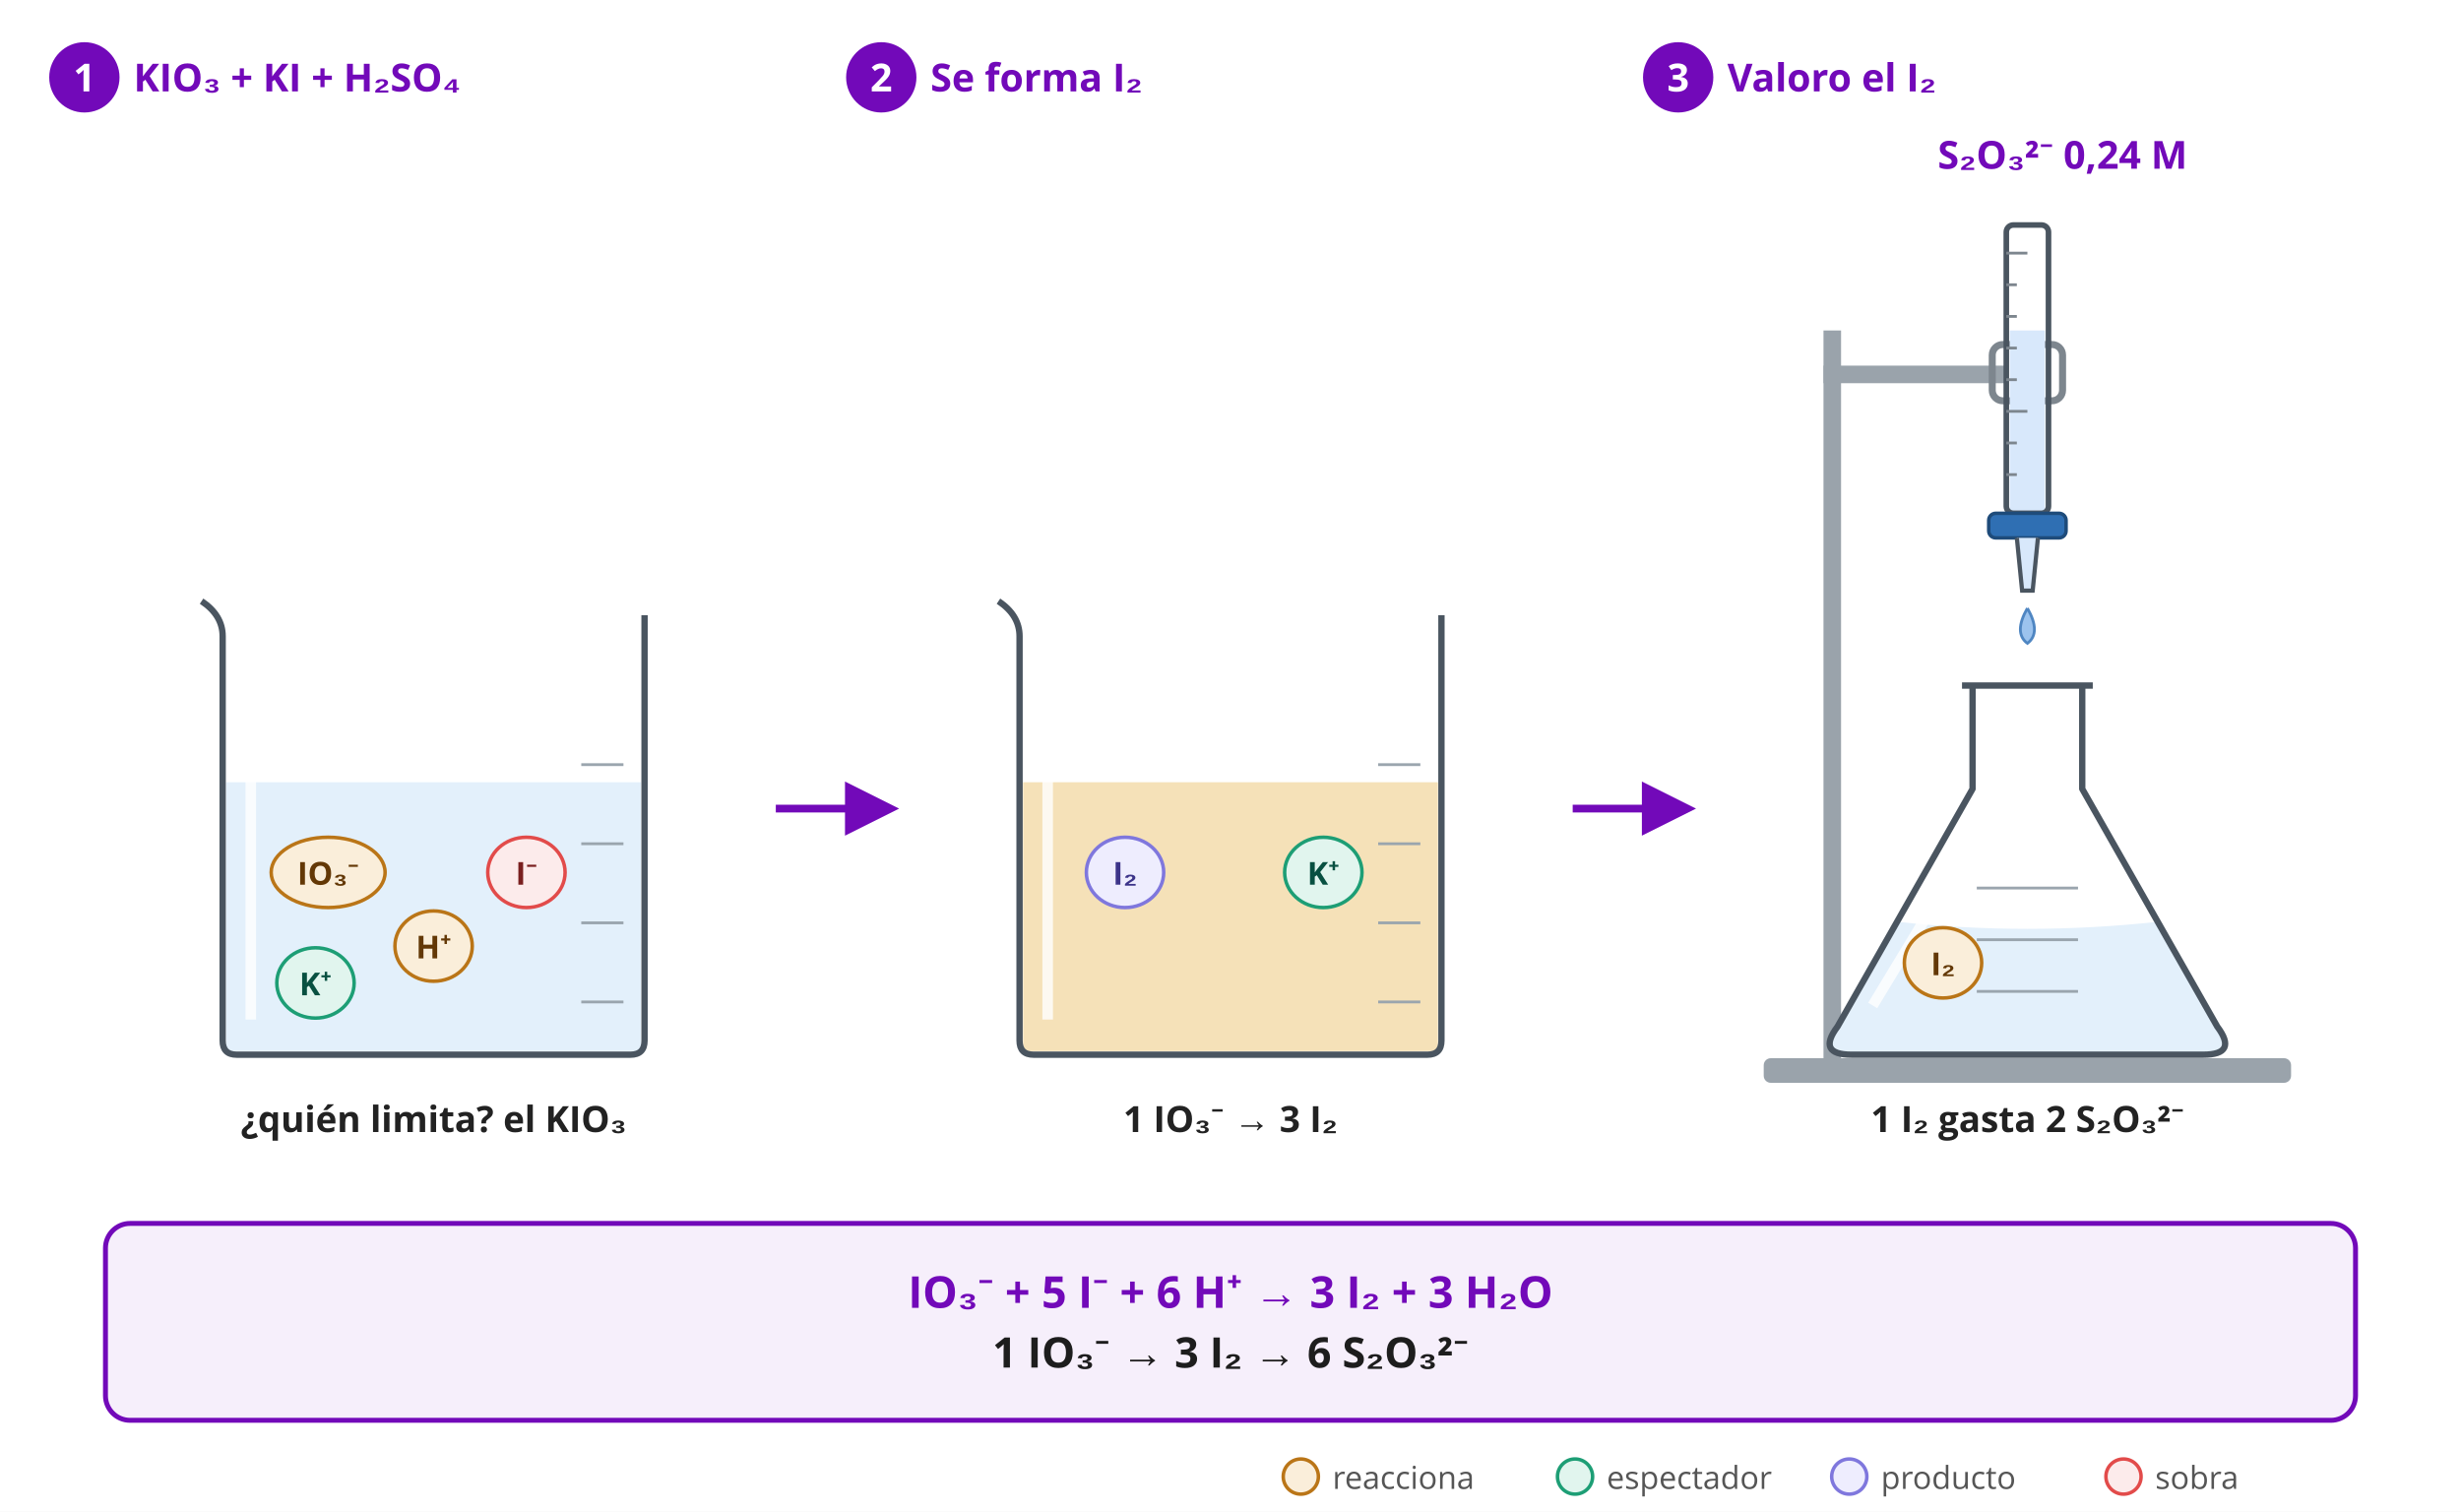
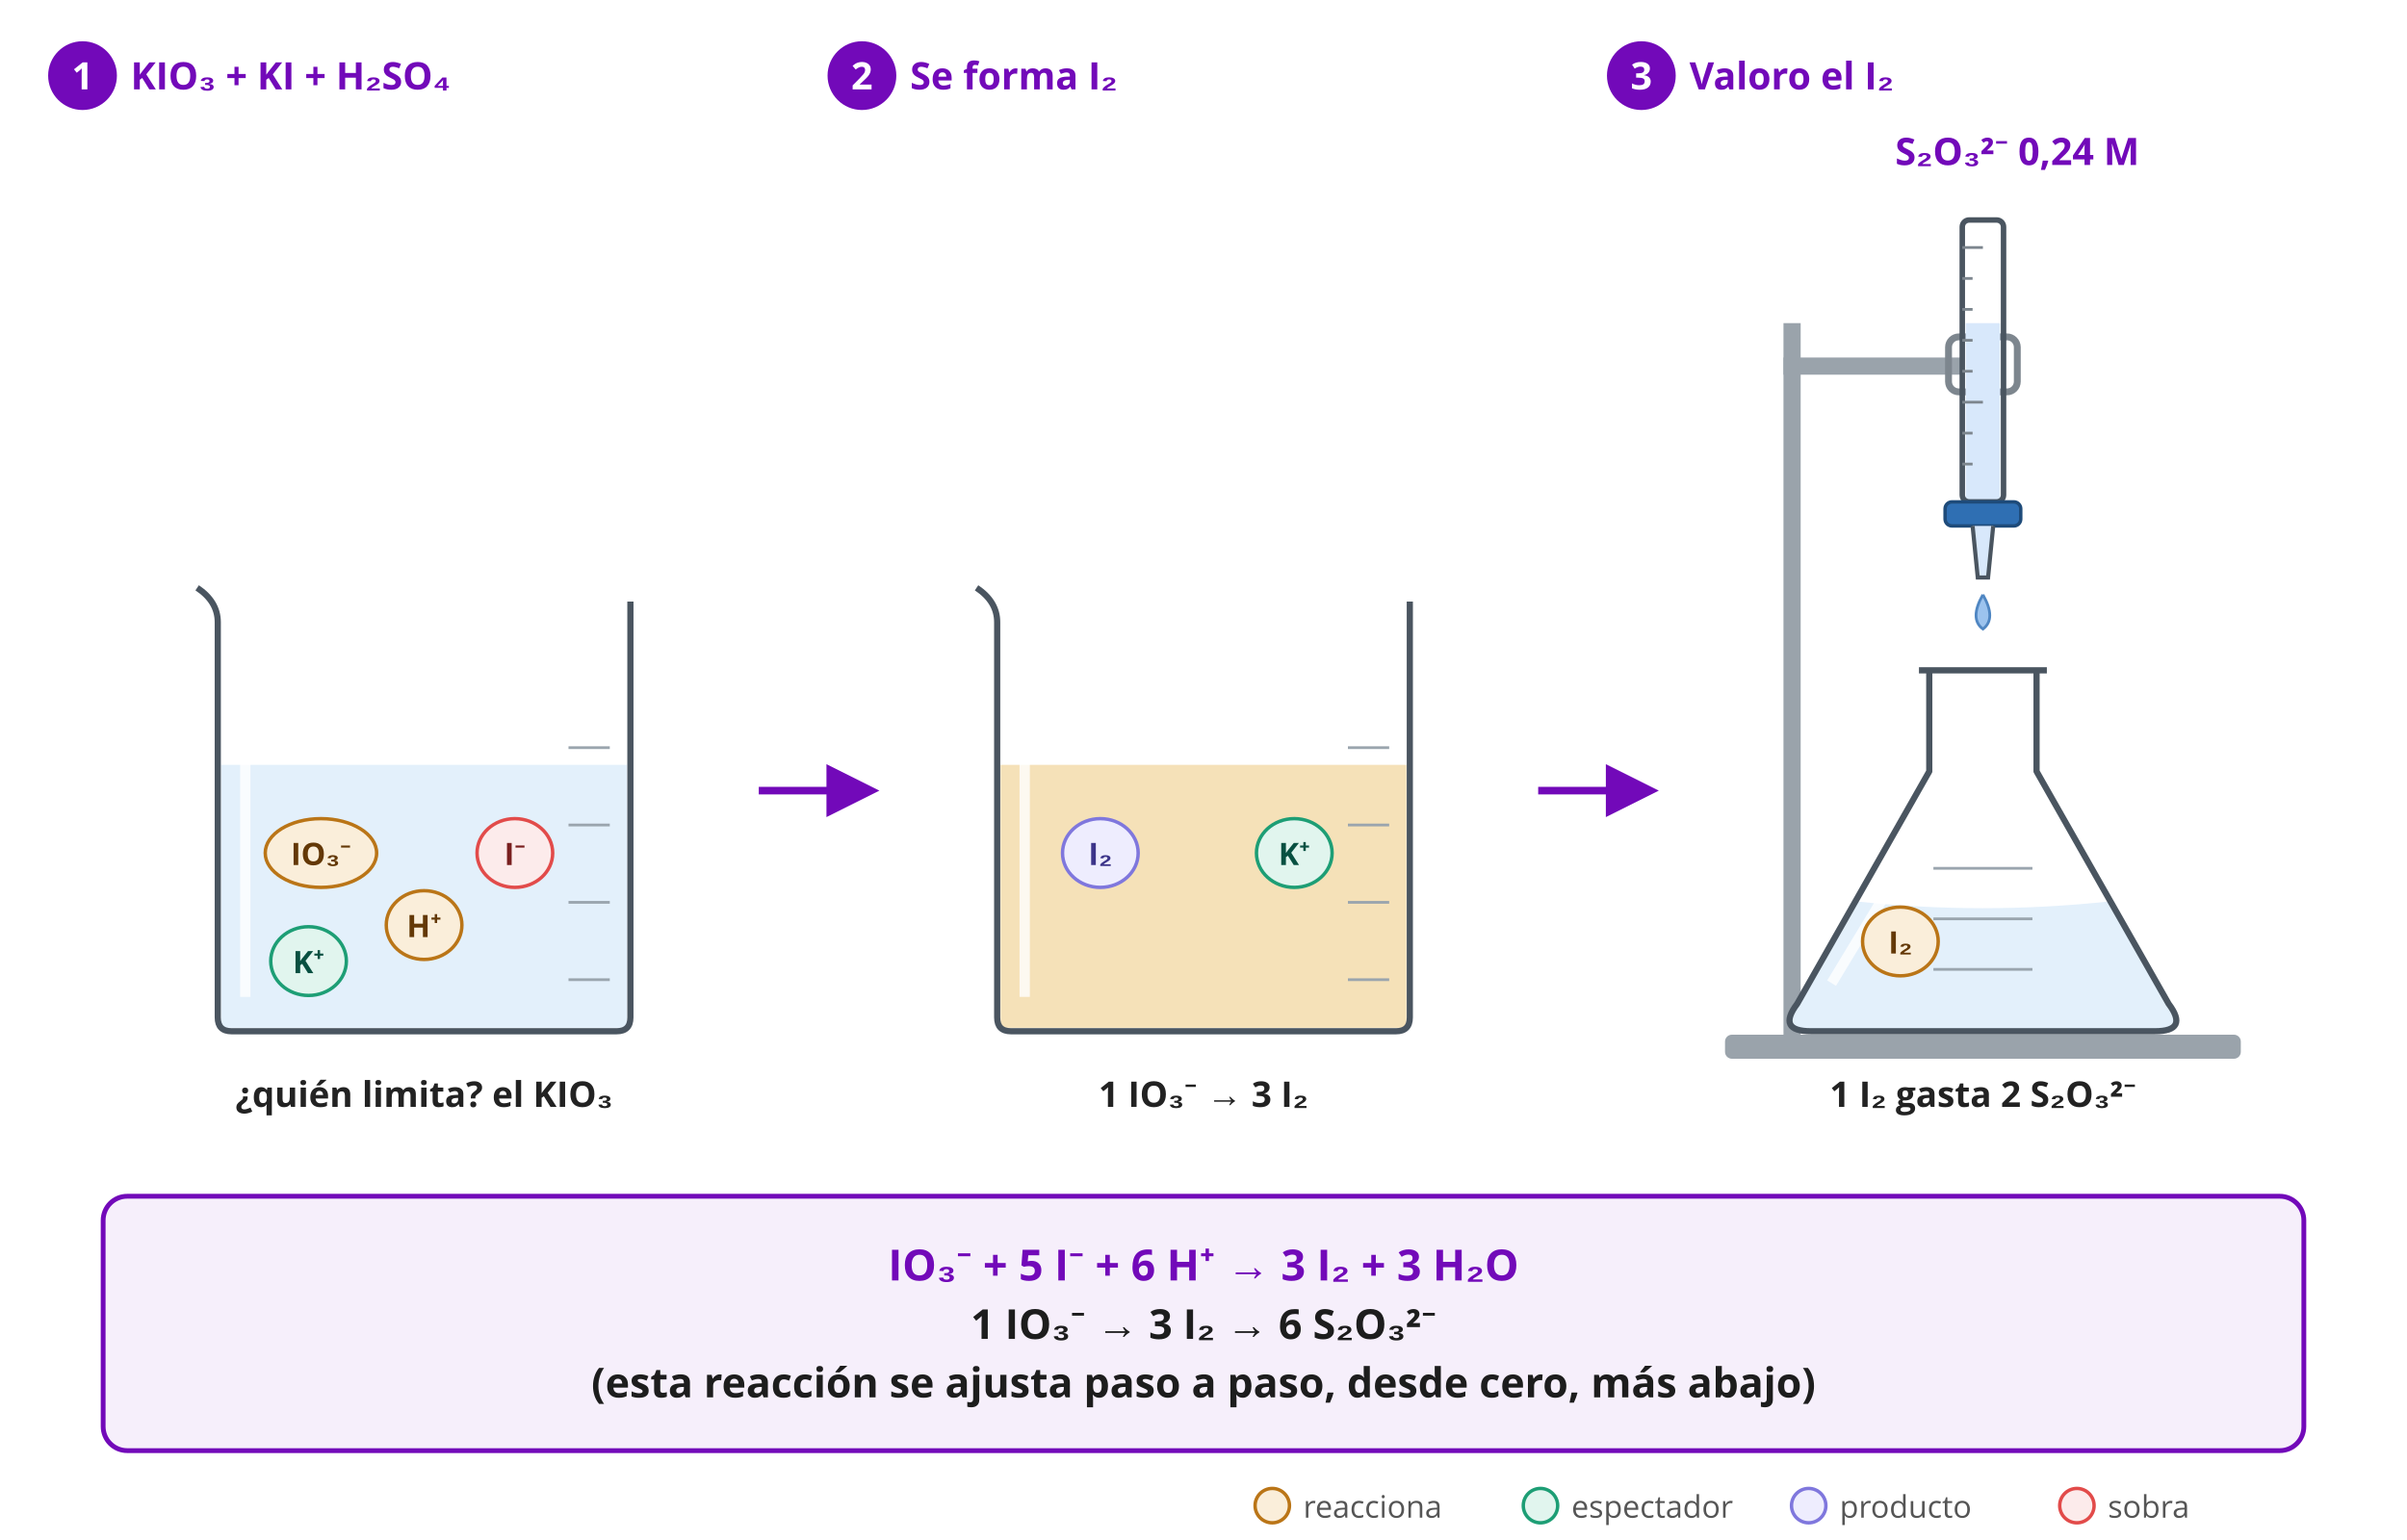
- <svg xmlns="http://www.w3.org/2000/svg" viewBox="0 0 700 430" width="700" height="430">
+ <svg xmlns="http://www.w3.org/2000/svg" viewBox="0 0 700 448" width="700" height="448">
  <defs>
    <marker id="pta" viewBox="0 0 10 10" refX="8" refY="5" markerWidth="7" markerHeight="7" orient="auto-start-reverse">
      <path d="M0 0 L10 5 L0 10 z" fill="#7209b9" />
    </marker>
  </defs>
-   <rect width="700" height="430" fill="white" />
+   <rect width="700" height="448" fill="white" />
  <circle cx="24.0" cy="22" r="10" fill="#7209b9" />
  <text x="24.0" y="26" text-anchor="middle" font-size="11" font-weight="bold" fill="white" font-family="Open Sans, Arial, sans-serif">1</text>
  <text x="40.0" y="26" text-anchor="start" font-size="11.5" font-weight="bold" fill="#7209b9" font-family="Open Sans, Arial, sans-serif" />
  <text x="38.0" y="26" text-anchor="start" font-size="11" font-weight="bold" fill="#7209b9" font-family="Open Sans, Arial, sans-serif">KIO₃ + KI + H₂SO₄</text>
  <rect x="64.333" y="222.5" width="118" height="76.5" fill="#e3f0fb" />
  <path d="M57.333 171 Q63.333 175 63.333 181 V296 Q63.333 300 67.333 300 H179.333 Q183.333 300 183.333 296 V175" fill="none" stroke="#4a5560" stroke-width="1.8" />
  <line x1="165.333" y1="285.0" x2="177.333" y2="285.0" stroke="#9aa5ae" stroke-width=".8" />
  <line x1="165.333" y1="262.5" x2="177.333" y2="262.5" stroke="#9aa5ae" stroke-width=".8" />
  <line x1="165.333" y1="240.0" x2="177.333" y2="240.0" stroke="#9aa5ae" stroke-width=".8" />
  <line x1="165.333" y1="217.5" x2="177.333" y2="217.5" stroke="#9aa5ae" stroke-width=".8" />
  <line x1="71.333" y1="189" x2="71.333" y2="290" stroke="white" stroke-width="3" opacity=".8" />
  <ellipse cx="93.333" cy="248.15" rx="16.2" ry="10" fill="#FAEEDA" stroke="#BA7517" stroke-width="1" />
  <text x="93.333" y="251.65" text-anchor="middle" font-size="9" font-weight="bold" fill="#633806" font-family="Open Sans, Arial, sans-serif">IO₃⁻</text>
  <ellipse cx="149.733" cy="248.15" rx="11" ry="10" fill="#FCEBEB" stroke="#E24B4A" stroke-width="1" />
  <text x="149.733" y="251.65" text-anchor="middle" font-size="9" font-weight="bold" fill="#791F1F" font-family="Open Sans, Arial, sans-serif">I⁻</text>
  <ellipse cx="123.333" cy="269.11" rx="11" ry="10" fill="#FAEEDA" stroke="#BA7517" stroke-width="1" />
  <text x="123.333" y="272.61" text-anchor="middle" font-size="9" font-weight="bold" fill="#633806" font-family="Open Sans, Arial, sans-serif">H⁺</text>
  <ellipse cx="89.733" cy="279.59" rx="11" ry="10" fill="#E1F5EE" stroke="#1D9E75" stroke-width="1" />
  <text x="89.733" y="283.09" text-anchor="middle" font-size="9" font-weight="bold" fill="#085041" font-family="Open Sans, Arial, sans-serif">K⁺</text>
  <text x="123.333" y="322" text-anchor="middle" font-size="10.3" font-weight="bold" fill="#222" font-family="Open Sans, Arial, sans-serif">¿quién limita? el KIO₃</text>
  <path d="M220.667 230 L252.667 230" fill="none" stroke="#7209b9" stroke-width="2.2" marker-end="url(#pta)" />
  <circle cx="250.667" cy="22" r="10" fill="#7209b9" />
  <text x="250.667" y="26" text-anchor="middle" font-size="11" font-weight="bold" fill="white" font-family="Open Sans, Arial, sans-serif">2</text>
  <text x="266.667" y="26" text-anchor="start" font-size="11.5" font-weight="bold" fill="#7209b9" font-family="Open Sans, Arial, sans-serif" />
  <text x="264.667" y="26" text-anchor="start" font-size="11" font-weight="bold" fill="#7209b9" font-family="Open Sans, Arial, sans-serif">Se forma I₂</text>
  <rect x="291.0" y="222.5" width="118" height="76.5" fill="#F5E1B8" />
  <path d="M284.0 171 Q290.0 175 290.0 181 V296 Q290.0 300 294.0 300 H406.0 Q410.0 300 410.0 296 V175" fill="none" stroke="#4a5560" stroke-width="1.8" />
  <line x1="392.0" y1="285.0" x2="404.0" y2="285.0" stroke="#9aa5ae" stroke-width=".8" />
  <line x1="392.0" y1="262.5" x2="404.0" y2="262.5" stroke="#9aa5ae" stroke-width=".8" />
  <line x1="392.0" y1="240.0" x2="404.0" y2="240.0" stroke="#9aa5ae" stroke-width=".8" />
  <line x1="392.0" y1="217.5" x2="404.0" y2="217.5" stroke="#9aa5ae" stroke-width=".8" />
  <line x1="298.0" y1="189" x2="298.0" y2="290" stroke="white" stroke-width="3" opacity=".8" />
  <ellipse cx="320.0" cy="248.15" rx="11" ry="10" fill="#EEEDFE" stroke="#7F77DD" stroke-width="1" />
  <text x="320.0" y="251.65" text-anchor="middle" font-size="9" font-weight="bold" fill="#3C3489" font-family="Open Sans, Arial, sans-serif">I₂</text>
  <ellipse cx="376.4" cy="248.15" rx="11" ry="10" fill="#E1F5EE" stroke="#1D9E75" stroke-width="1" />
  <text x="376.4" y="251.65" text-anchor="middle" font-size="9" font-weight="bold" fill="#085041" font-family="Open Sans, Arial, sans-serif">K⁺</text>
  <text x="350.0" y="322" text-anchor="middle" font-size="10.3" font-weight="bold" fill="#222" font-family="Open Sans, Arial, sans-serif">1 IO₃⁻ → 3 I₂</text>
  <path d="M447.333 230 L479.333 230" fill="none" stroke="#7209b9" stroke-width="2.2" marker-end="url(#pta)" />
  <circle cx="477.333" cy="22" r="10" fill="#7209b9" />
  <text x="477.333" y="26" text-anchor="middle" font-size="11" font-weight="bold" fill="white" font-family="Open Sans, Arial, sans-serif">3</text>
  <text x="493.333" y="26" text-anchor="start" font-size="11.5" font-weight="bold" fill="#7209b9" font-family="Open Sans, Arial, sans-serif" />
  <text x="491.333" y="26" text-anchor="start" font-size="11" font-weight="bold" fill="#7209b9" font-family="Open Sans, Arial, sans-serif">Valoro el I₂</text>
  <rect x="518.667" y="94" width="5" height="207" fill="#9aa3ab" />
  <rect x="501.667" y="301" width="150" height="7" rx="2" fill="#9aa3ab" />
  <rect x="518.667" y="104" width="52" height="5" fill="#9aa3ab" />
  <rect x="566.667" y="98" width="20" height="16" rx="3" fill="none" stroke="#7d868e" stroke-width="2" />
  <rect x="571.667" y="94" width="10" height="52" fill="#d8e8fb" />
  <rect x="570.667" y="64" width="12" height="82" rx="2" fill="none" stroke="#4a5560" stroke-width="1.6" />
  <line x1="570.667" y1="72" x2="576.667" y2="72" stroke="#7d868e" stroke-width=".8" />
  <line x1="570.667" y1="81" x2="573.667" y2="81" stroke="#7d868e" stroke-width=".8" />
  <line x1="570.667" y1="90" x2="573.667" y2="90" stroke="#7d868e" stroke-width=".8" />
  <line x1="570.667" y1="99" x2="573.667" y2="99" stroke="#7d868e" stroke-width=".8" />
  <line x1="570.667" y1="108" x2="573.667" y2="108" stroke="#7d868e" stroke-width=".8" />
  <line x1="570.667" y1="117" x2="576.667" y2="117" stroke="#7d868e" stroke-width=".8" />
  <line x1="570.667" y1="126" x2="573.667" y2="126" stroke="#7d868e" stroke-width=".8" />
  <line x1="570.667" y1="135" x2="573.667" y2="135" stroke="#7d868e" stroke-width=".8" />
  <rect x="565.667" y="146" width="22" height="7" rx="2" fill="#2f6fb3" stroke="#1e4b7a" />
  <path d="M573.667 153 L575.167 168 H578.167 L579.667 153" fill="#d8e8fb" stroke="#4a5560" stroke-width="1.2" />
  <path d="M576.667 173 q-4 7 0 10 q4 -3 0 -10" fill="#9cc3ee" stroke="#4f86c2" stroke-width=".8" />
  <text x="586.667" y="48.0" text-anchor="middle" font-size="11.0" font-weight="bold" fill="#7209b9" font-family="Open Sans, Arial, sans-serif">S₂O₃²⁻ 0,24 M</text>
  <path d="M539.594 262.2 Q576.667 266.2 613.739 262.2 L630.667 292 Q636.667 300 626.667 300 H526.667 Q516.667 300 522.667 292 Z" fill="#e3f0fb" stroke="none" />
  <path d="M558.067 195 H595.267 M561.067 195 V224.4 L522.667 292 Q516.667 300 526.667 300 H626.667 Q636.667 300 630.667 292 L592.267 224.4 V195" fill="none" stroke="#4a5560" stroke-width="1.8" stroke-linejoin="round" />
  <path d="M532.667 286 L565.067 232.4" stroke="white" stroke-width="3" opacity=".8" />
  <line x1="562.267" y1="282.0" x2="591.067" y2="282.0" stroke="#9aa5ae" stroke-width=".8" />
  <line x1="562.267" y1="267.3" x2="591.067" y2="267.3" stroke="#9aa5ae" stroke-width=".8" />
  <line x1="562.267" y1="252.6" x2="591.067" y2="252.6" stroke="#9aa5ae" stroke-width=".8" />
  <ellipse cx="552.667" cy="273.876" rx="11" ry="10" fill="#FAEEDA" stroke="#BA7517" stroke-width="1" />
  <text x="552.667" y="277.376" text-anchor="middle" font-size="9" font-weight="bold" fill="#633806" font-family="Open Sans, Arial, sans-serif">I₂</text>
  <text x="576.667" y="322" text-anchor="middle" font-size="10.3" font-weight="bold" fill="#222" font-family="Open Sans, Arial, sans-serif">1 I₂ gasta 2 S₂O₃²⁻</text>
-   <rect x="30" y="348" width="640" height="56" rx="7" fill="#f6effb" stroke="#7209b9" stroke-width="1.4" />
-   <text x="350.0" y="372.0" text-anchor="middle" font-size="12.5" font-weight="bold" fill="#7209b9" font-family="Open Sans, Arial, sans-serif">IO₃⁻ + 5 I⁻ + 6 H⁺ → 3 I₂ + 3 H₂O</text>
-   <text x="350.0" y="389.0" text-anchor="middle" font-size="12" font-weight="bold" fill="#1d1d1d" font-family="Open Sans, Arial, sans-serif">1 IO₃⁻ → 3 I₂ → 6 S₂O₃²⁻</text>
-   <circle cx="370" cy="420" r="5" fill="#FAEEDA" stroke="#BA7517" />
-   <text x="379" y="423.5" text-anchor="start" font-size="9" font-weight="normal" fill="#555" font-family="Open Sans, Arial, sans-serif">reacciona</text>
-   <circle cx="448" cy="420" r="5" fill="#E1F5EE" stroke="#1D9E75" />
-   <text x="457" y="423.5" text-anchor="start" font-size="9" font-weight="normal" fill="#555" font-family="Open Sans, Arial, sans-serif">espectador</text>
-   <circle cx="526" cy="420" r="5" fill="#EEEDFE" stroke="#7F77DD" />
-   <text x="535" y="423.5" text-anchor="start" font-size="9" font-weight="normal" fill="#555" font-family="Open Sans, Arial, sans-serif">producto</text>
-   <circle cx="604" cy="420" r="5" fill="#FCEBEB" stroke="#E24B4A" />
-   <text x="613" y="423.5" text-anchor="start" font-size="9" font-weight="normal" fill="#555" font-family="Open Sans, Arial, sans-serif">sobra</text>
+   <rect x="30" y="348" width="640" height="74" rx="7" fill="#f6effb" stroke="#7209b9" stroke-width="1.4" />
+   <text x="350.0" y="372.5" text-anchor="middle" font-size="12.5" font-weight="bold" fill="#7209b9" font-family="Open Sans, Arial, sans-serif">IO₃⁻ + 5 I⁻ + 6 H⁺ → 3 I₂ + 3 H₂O</text>
+   <text x="350.0" y="389.5" text-anchor="middle" font-size="12" font-weight="bold" fill="#1d1d1d" font-family="Open Sans, Arial, sans-serif">1 IO₃⁻ → 3 I₂ → 6 S₂O₃²⁻</text>
+   <text x="350.0" y="406.5" text-anchor="middle" font-size="12" font-weight="bold" fill="#1d1d1d" font-family="Open Sans, Arial, sans-serif">(esta reacción se ajusta paso a paso, desde cero, más abajo)</text>
+   <circle cx="370" cy="438" r="5" fill="#FAEEDA" stroke="#BA7517" />
+   <text x="379" y="441.5" text-anchor="start" font-size="9" font-weight="normal" fill="#555" font-family="Open Sans, Arial, sans-serif">reacciona</text>
+   <circle cx="448" cy="438" r="5" fill="#E1F5EE" stroke="#1D9E75" />
+   <text x="457" y="441.5" text-anchor="start" font-size="9" font-weight="normal" fill="#555" font-family="Open Sans, Arial, sans-serif">espectador</text>
+   <circle cx="526" cy="438" r="5" fill="#EEEDFE" stroke="#7F77DD" />
+   <text x="535" y="441.5" text-anchor="start" font-size="9" font-weight="normal" fill="#555" font-family="Open Sans, Arial, sans-serif">producto</text>
+   <circle cx="604" cy="438" r="5" fill="#FCEBEB" stroke="#E24B4A" />
+   <text x="613" y="441.5" text-anchor="start" font-size="9" font-weight="normal" fill="#555" font-family="Open Sans, Arial, sans-serif">sobra</text>
</svg>
